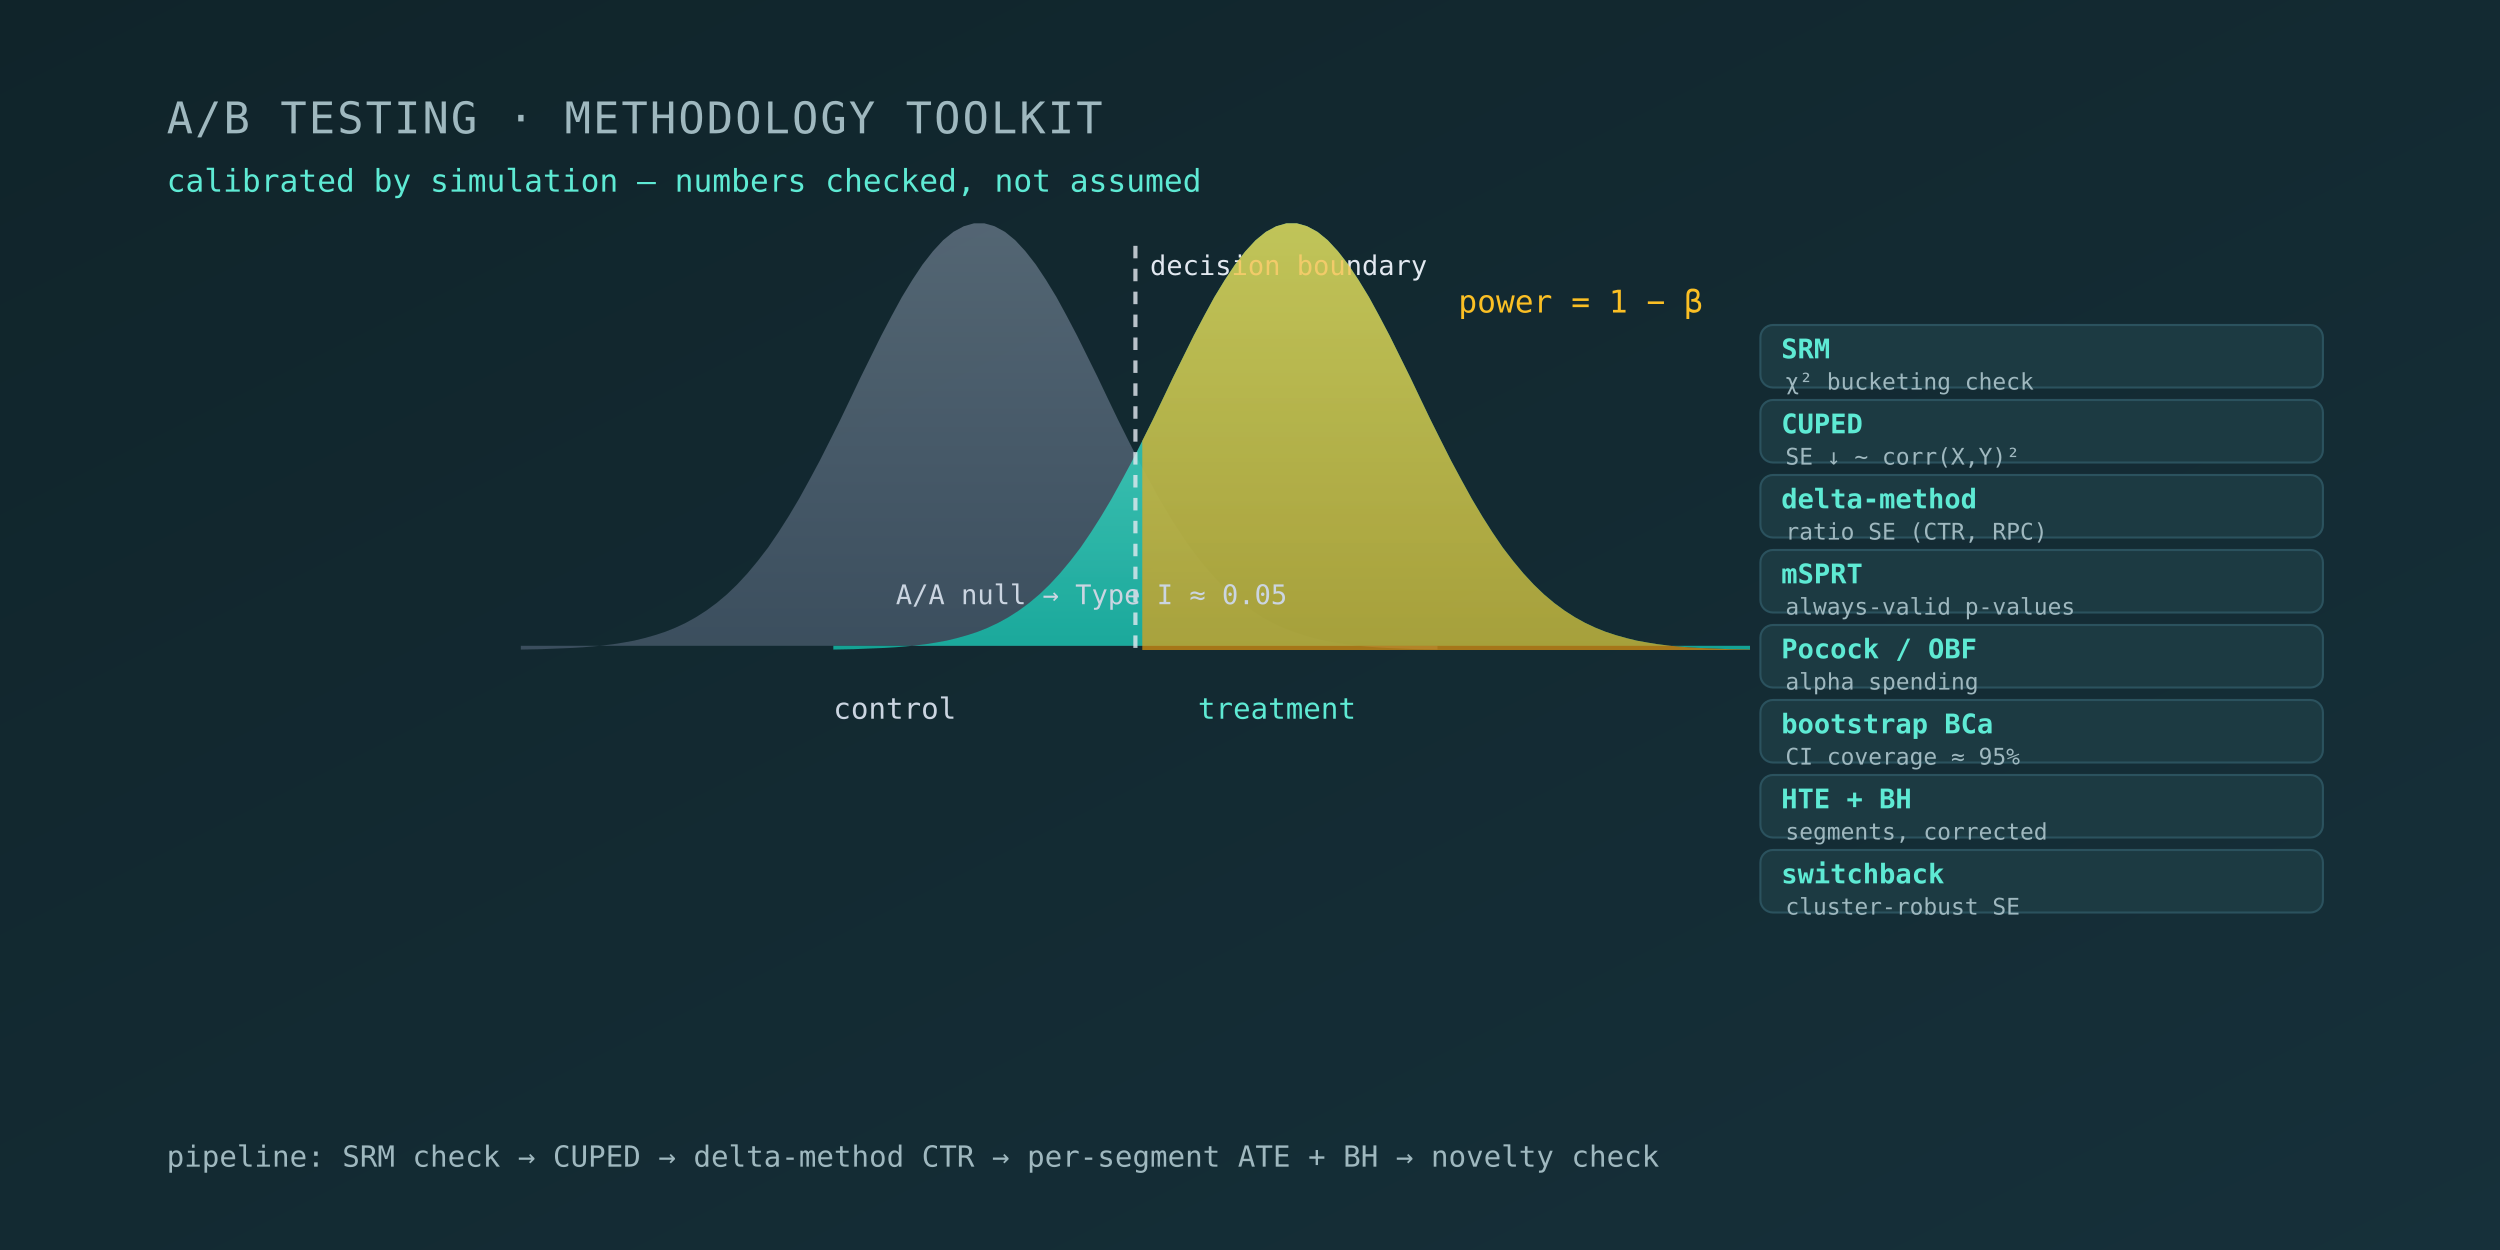
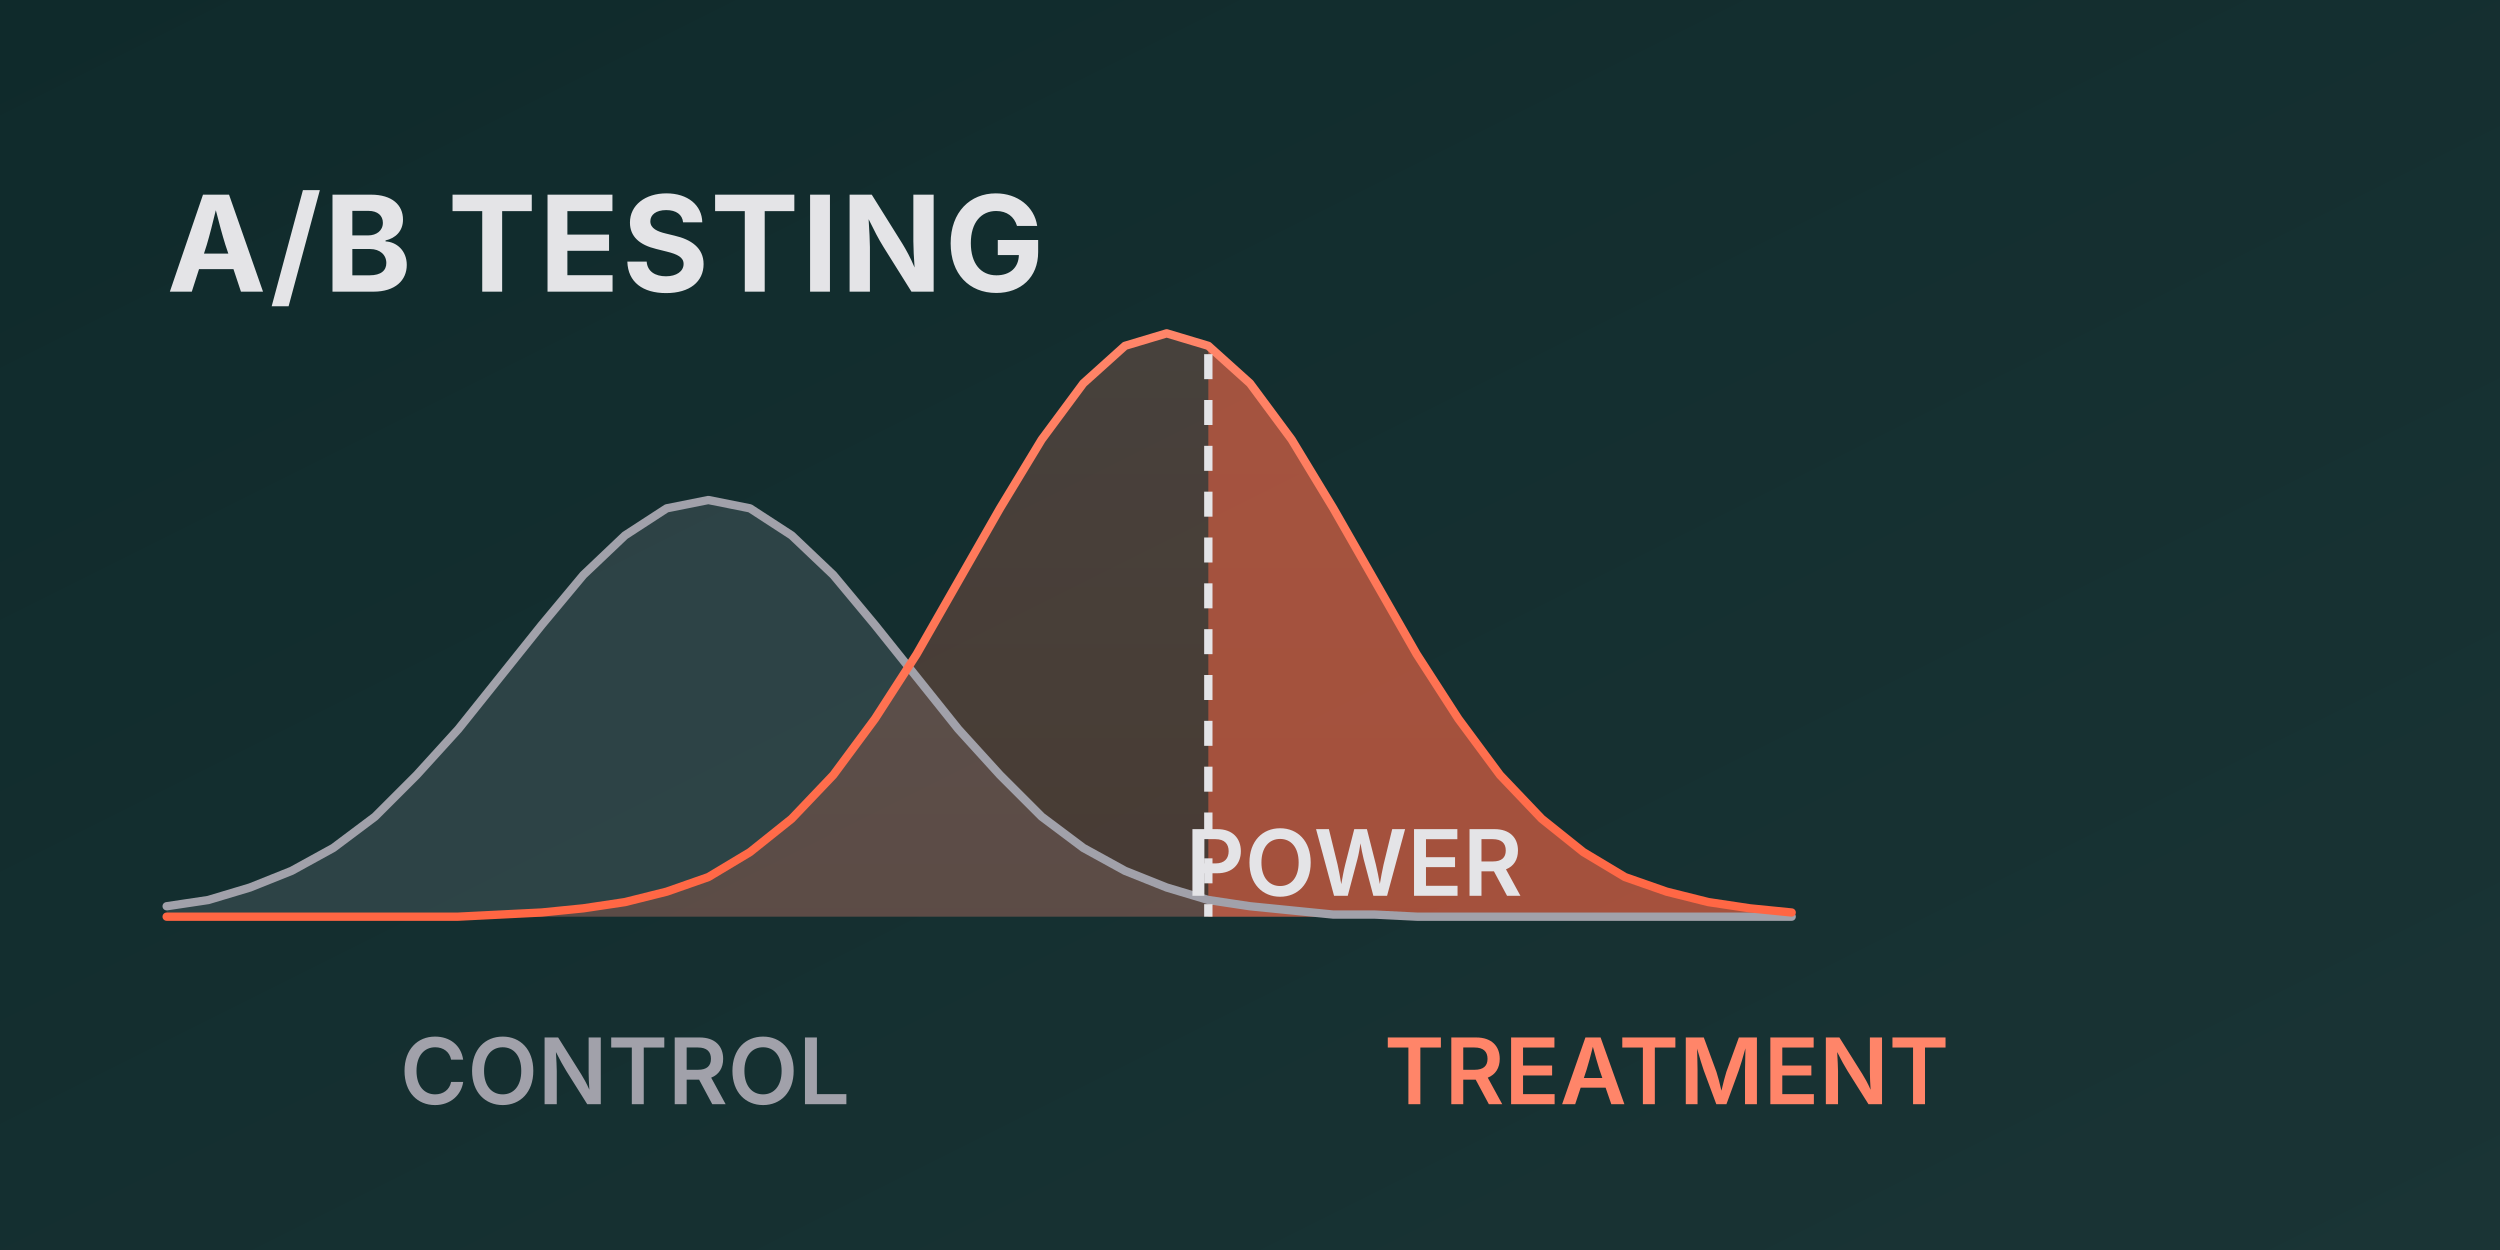
<svg xmlns="http://www.w3.org/2000/svg" viewBox="0 0 1200 600" role="img" aria-label="A/B testing methodology toolkit: control and treatment distributions with power region, plus calibration stats">
  <defs>
-     <linearGradient id="abg" x1="0" y1="0" x2="1" y2="1">
-       <stop offset="0" stop-color="#10242a" />
-       <stop offset="1" stop-color="#16303a" />
+     <linearGradient id="ab-bg" x1="0" y1="0" x2="1" y2="1">
+       <stop offset="0" stop-color="#0f2a2b" />
+       <stop offset="1" stop-color="#1a3435" />
    </linearGradient>
-     <linearGradient id="ac1" x1="0" y1="0" x2="0" y2="1">
-       <stop offset="0" stop-color="#5eead4" />
-       <stop offset="1" stop-color="#14b8a6" />
-     </linearGradient>
-     <linearGradient id="ac2" x1="0" y1="0" x2="0" y2="1">
-       <stop offset="0" stop-color="#94a3b8" />
-       <stop offset="1" stop-color="#64748b" />
-     </linearGradient>
-     <linearGradient id="pow" x1="0" y1="0" x2="0" y2="1">
-       <stop offset="0" stop-color="#fbbf24" />
-       <stop offset="1" stop-color="#f59e0b" />
+     <linearGradient id="ab-accent" x1="0" y1="0" x2="0" y2="1">
+       <stop offset="0" stop-color="#ff8569" />
+       <stop offset="1" stop-color="#ff6643" />
    </linearGradient>
  </defs>
-   <rect width="1200" height="600" fill="url(#abg)" />
-   <text x="80" y="64" fill="#9fb8bf" font-family="SF Mono, Monaco, monospace" font-size="21" letter-spacing="1">A/B TESTING · METHODOLOGY TOOLKIT</text>
-   <text x="80" y="92" fill="#5eead4" font-family="SF Mono, Monaco, monospace" font-size="15">calibrated by simulation — numbers checked, not assumed</text>
-   <path d="M 250.0 311.8 L 254.9 311.7 L 259.9 311.6 L 264.8 311.4 L 269.8 311.2 L 274.7 311.0 L 279.7 310.7 L 284.6 310.3 L 289.6 309.8 L 294.5 309.2 L 299.4 308.4 L 304.4 307.5 L 309.3 306.3 L 314.3 304.9 L 319.2 303.3 L 324.2 301.3 L 329.1 299.0 L 334.0 296.3 L 339.0 293.1 L 343.9 289.5 L 348.9 285.3 L 353.8 280.6 L 358.8 275.2 L 363.7 269.3 L 368.7 262.8 L 373.6 255.6 L 378.5 247.9 L 383.5 239.5 L 388.4 230.6 L 393.4 221.3 L 398.3 211.6 L 403.3 201.6 L 408.2 191.4 L 413.1 181.1 L 418.1 171.0 L 423.0 161.1 L 428.0 151.6 L 432.9 142.6 L 437.9 134.4 L 442.8 127.0 L 447.8 120.6 L 452.7 115.3 L 457.6 111.3 L 462.6 108.6 L 467.5 107.2 L 472.5 107.2 L 477.4 108.6 L 482.4 111.3 L 487.3 115.3 L 492.2 120.6 L 497.2 127.0 L 502.1 134.4 L 507.1 142.6 L 512.0 151.6 L 517.0 161.1 L 521.9 171.0 L 526.9 181.1 L 531.8 191.4 L 536.7 201.6 L 541.7 211.6 L 546.6 221.3 L 551.6 230.6 L 556.5 239.5 L 561.5 247.9 L 566.4 255.6 L 571.3 262.8 L 576.3 269.3 L 581.2 275.2 L 586.2 280.6 L 591.1 285.3 L 596.1 289.5 L 601.0 293.1 L 606.0 296.3 L 610.9 299.0 L 615.8 301.3 L 620.8 303.3 L 625.7 304.9 L 630.7 306.3 L 635.6 307.5 L 640.6 308.4 L 645.5 309.2 L 650.4 309.8 L 655.4 310.3 L 660.3 310.7 L 665.3 311.0 L 670.2 311.2 L 675.2 311.4 L 680.1 311.6 L 685.1 311.7 L 690.0 311.8 L 690.0 310 L 250.0 310 Z" fill="url(#ac2)" opacity="0.5" />
-   <path d="M 400.0 311.8 L 404.9 311.7 L 409.9 311.6 L 414.8 311.4 L 419.8 311.2 L 424.7 311.0 L 429.7 310.7 L 434.6 310.3 L 439.6 309.8 L 444.5 309.2 L 449.4 308.4 L 454.4 307.5 L 459.3 306.3 L 464.3 304.9 L 469.2 303.3 L 474.2 301.3 L 479.1 299.0 L 484.0 296.3 L 489.0 293.1 L 493.9 289.5 L 498.9 285.3 L 503.8 280.6 L 508.8 275.2 L 513.7 269.3 L 518.7 262.8 L 523.6 255.6 L 528.5 247.9 L 533.5 239.5 L 538.4 230.6 L 543.4 221.3 L 548.3 211.6 L 553.3 201.6 L 558.2 191.4 L 563.1 181.1 L 568.1 171.0 L 573.0 161.1 L 578.0 151.6 L 582.9 142.6 L 587.9 134.4 L 592.8 127.0 L 597.8 120.6 L 602.7 115.3 L 607.6 111.3 L 612.6 108.6 L 617.5 107.2 L 622.5 107.2 L 627.4 108.6 L 632.4 111.3 L 637.3 115.3 L 642.2 120.6 L 647.2 127.0 L 652.1 134.4 L 657.1 142.6 L 662.0 151.6 L 667.0 161.1 L 671.9 171.0 L 676.9 181.1 L 681.8 191.4 L 686.7 201.6 L 691.7 211.6 L 696.6 221.3 L 701.6 230.6 L 706.5 239.5 L 711.5 247.9 L 716.4 255.6 L 721.3 262.8 L 726.3 269.3 L 731.2 275.2 L 736.2 280.6 L 741.1 285.3 L 746.1 289.5 L 751.0 293.1 L 756.0 296.3 L 760.9 299.0 L 765.8 301.3 L 770.8 303.3 L 775.7 304.9 L 780.7 306.3 L 785.6 307.5 L 790.6 308.4 L 795.5 309.2 L 800.4 309.8 L 805.4 310.3 L 810.3 310.7 L 815.3 311.0 L 820.2 311.2 L 825.2 311.4 L 830.1 311.6 L 835.1 311.7 L 840.0 311.8 L 840.0 310 L 400.0 310 Z" fill="url(#ac1)" opacity="0.85" />
-   <line x1="545" y1="118" x2="545" y2="312" stroke="#e2e8f0" stroke-width="2" stroke-dasharray="6 5" opacity="0.8" />
-   <text x="552" y="132" fill="#e2e8f0" font-family="SF Mono, Monaco, monospace" font-size="13">decision boundary</text>
-   <path d="M 548.3 211.6 L 553.3 201.6 L 558.2 191.4 L 563.1 181.1 L 568.1 171.0 L 573.0 161.1 L 578.0 151.6 L 582.9 142.6 L 587.9 134.4 L 592.8 127.0 L 597.8 120.6 L 602.7 115.3 L 607.6 111.3 L 612.6 108.6 L 617.5 107.2 L 622.5 107.2 L 627.4 108.6 L 632.4 111.3 L 637.3 115.3 L 642.2 120.6 L 647.2 127.0 L 652.1 134.4 L 657.1 142.6 L 662.0 151.6 L 667.0 161.1 L 671.9 171.0 L 676.9 181.1 L 681.8 191.4 L 686.7 201.6 L 691.7 211.6 L 696.6 221.3 L 701.6 230.6 L 706.5 239.5 L 711.5 247.9 L 716.4 255.6 L 721.3 262.8 L 726.3 269.3 L 731.2 275.2 L 736.2 280.6 L 741.1 285.3 L 746.1 289.5 L 751.0 293.1 L 756.0 296.3 L 760.9 299.0 L 765.8 301.3 L 770.8 303.3 L 775.7 304.9 L 780.7 306.3 L 785.6 307.5 L 790.6 308.4 L 795.5 309.2 L 800.4 309.8 L 805.4 310.3 L 810.3 310.7 L 815.3 311.0 L 820.2 311.2 L 825.2 311.4 L 830.1 311.6 L 835.1 311.7 L 840.0 311.8 L 840.0 312 L 548.3 312 Z" fill="url(#pow)" opacity="0.65" />
-   <text x="700" y="150" fill="#fbbf24" font-family="SF Mono, Monaco, monospace" font-size="15">power = 1 − β</text>
-   <text x="400" y="345" fill="#cbd5e1" font-family="SF Mono, Monaco, monospace" font-size="14">control</text>
-   <text x="575" y="345" fill="#5eead4" font-family="SF Mono, Monaco, monospace" font-size="14">treatment</text>
-   <text x="430" y="290" fill="#cbd5e1" font-family="SF Mono, Monaco, monospace" font-size="13">A/A null → Type I ≈ 0.05</text>
-   <g transform="translate(845,150)" font-family="SF Mono, Monaco, monospace">
-     <rect x="0" y="6" width="270" height="30" rx="6" fill="#1c3a42" stroke="#2b525e" stroke-width="1" />
-     <text x="10" y="22" fill="#5eead4" font-size="13" font-weight="700">SRM</text>
-     <text x="12" y="37" fill="#9fb8bf" font-size="11">χ² bucketing check</text>
-     <rect x="0" y="42" width="270" height="30" rx="6" fill="#1c3a42" stroke="#2b525e" stroke-width="1" />
-     <text x="10" y="58" fill="#5eead4" font-size="13" font-weight="700">CUPED</text>
-     <text x="12" y="73" fill="#9fb8bf" font-size="11">SE ↓ ~ corr(X,Y)²</text>
-     <rect x="0" y="78" width="270" height="30" rx="6" fill="#1c3a42" stroke="#2b525e" stroke-width="1" />
-     <text x="10" y="94" fill="#5eead4" font-size="13" font-weight="700">delta-method</text>
-     <text x="12" y="109" fill="#9fb8bf" font-size="11">ratio SE (CTR, RPC)</text>
-     <rect x="0" y="114" width="270" height="30" rx="6" fill="#1c3a42" stroke="#2b525e" stroke-width="1" />
-     <text x="10" y="130" fill="#5eead4" font-size="13" font-weight="700">mSPRT</text>
-     <text x="12" y="145" fill="#9fb8bf" font-size="11">always-valid p-values</text>
-     <rect x="0" y="150" width="270" height="30" rx="6" fill="#1c3a42" stroke="#2b525e" stroke-width="1" />
-     <text x="10" y="166" fill="#5eead4" font-size="13" font-weight="700">Pocock / OBF</text>
-     <text x="12" y="181" fill="#9fb8bf" font-size="11">alpha spending</text>
-     <rect x="0" y="186" width="270" height="30" rx="6" fill="#1c3a42" stroke="#2b525e" stroke-width="1" />
-     <text x="10" y="202" fill="#5eead4" font-size="13" font-weight="700">bootstrap BCa</text>
-     <text x="12" y="217" fill="#9fb8bf" font-size="11">CI coverage ≈ 95%</text>
-     <rect x="0" y="222" width="270" height="30" rx="6" fill="#1c3a42" stroke="#2b525e" stroke-width="1" />
-     <text x="10" y="238" fill="#5eead4" font-size="13" font-weight="700">HTE + BH</text>
-     <text x="12" y="253" fill="#9fb8bf" font-size="11">segments, corrected</text>
-     <rect x="0" y="258" width="270" height="30" rx="6" fill="#1c3a42" stroke="#2b525e" stroke-width="1" />
-     <text x="10" y="274" fill="#5eead4" font-size="13" font-weight="700">switchback</text>
-     <text x="12" y="289" fill="#9fb8bf" font-size="11">cluster-robust SE</text>
-   </g>
-   <text x="80" y="560" fill="#9fb8bf" font-family="SF Mono, Monaco, monospace" font-size="14">pipeline: SRM check → CUPED → delta-method CTR → per-segment ATE + BH → novelty check</text>
+   <rect width="1200" height="600" fill="url(#ab-bg)" />
+   <text x="80" y="140" font-family="Inter, system-ui, sans-serif" font-size="64" font-weight="700" letter-spacing="1" fill="#e4e4e7">A/B TESTING</text>
+   <polygon points="80,435 100,432 120,426 140,418 160,407 180,392 200,372 220,350 240,325 260,300 280,276 300,257 320,244 340,240 360,244 380,257 400,276 420,300 440,325 460,350 480,372 500,392 520,407 540,418 560,426 580,432 600,435 620,437 640,439 660,439 680,440 700,440 720,440 740,440 760,440 780,440 800,440 820,440 840,440 860,440 860,440 80,440" fill="#a1a1aa" opacity="0.18" />
+   <polygon points="80,440 100,440 120,440 140,440 160,440 180,440 200,440 220,440 240,439 260,438 280,436 300,433 320,428 340,421 360,409 380,393 400,372 420,345 440,314 460,279 480,244 500,211 520,184 540,166 560,160 580,166 600,184 620,211 640,244 660,279 680,314 700,345 720,372 740,393 760,409 780,421 800,428 820,433 840,436 860,438 860,440 80,440" fill="url(#ab-accent)" opacity="0.22" />
+   <polygon points="580,166 600,184 620,211 640,244 660,279 680,314 700,345 720,372 740,393 760,409 780,421 800,428 820,433 840,436 860,438 860,440 580,440" fill="#ff6643" opacity="0.5" />
+   <polyline points="80,435 100,432 120,426 140,418 160,407 180,392 200,372 220,350 240,325 260,300 280,276 300,257 320,244 340,240 360,244 380,257 400,276 420,300 440,325 460,350 480,372 500,392 520,407 540,418 560,426 580,432 600,435 620,437 640,439 660,439 680,440 700,440 720,440 740,440 760,440 780,440 800,440 820,440 840,440 860,440" fill="none" stroke="#a1a1aa" stroke-width="4" stroke-linecap="round" stroke-linejoin="round" />
+   <polyline points="80,440 100,440 120,440 140,440 160,440 180,440 200,440 220,440 240,439 260,438 280,436 300,433 320,428 340,421 360,409 380,393 400,372 420,345 440,314 460,279 480,244 500,211 520,184 540,166 560,160 580,166 600,184 620,211 640,244 660,279 680,314 700,345 720,372 740,393 760,409 780,421 800,428 820,433 840,436 860,438" fill="none" stroke="url(#ab-accent)" stroke-width="4" stroke-linecap="round" stroke-linejoin="round" />
+   <line x1="580" y1="170" x2="580" y2="440" stroke="#e4e4e7" stroke-width="4" stroke-dasharray="12 10" />
+   <text x="650" y="430" font-family="Inter, system-ui, sans-serif" font-size="44" font-weight="600" fill="#e4e4e7" text-anchor="middle">POWER</text>
+   <text x="300" y="530" font-family="Inter, system-ui, sans-serif" font-size="44" font-weight="600" fill="#a1a1aa" text-anchor="middle">CONTROL</text>
+   <text x="800" y="530" font-family="Inter, system-ui, sans-serif" font-size="44" font-weight="600" fill="#ff8569" text-anchor="middle">TREATMENT</text>
</svg>
